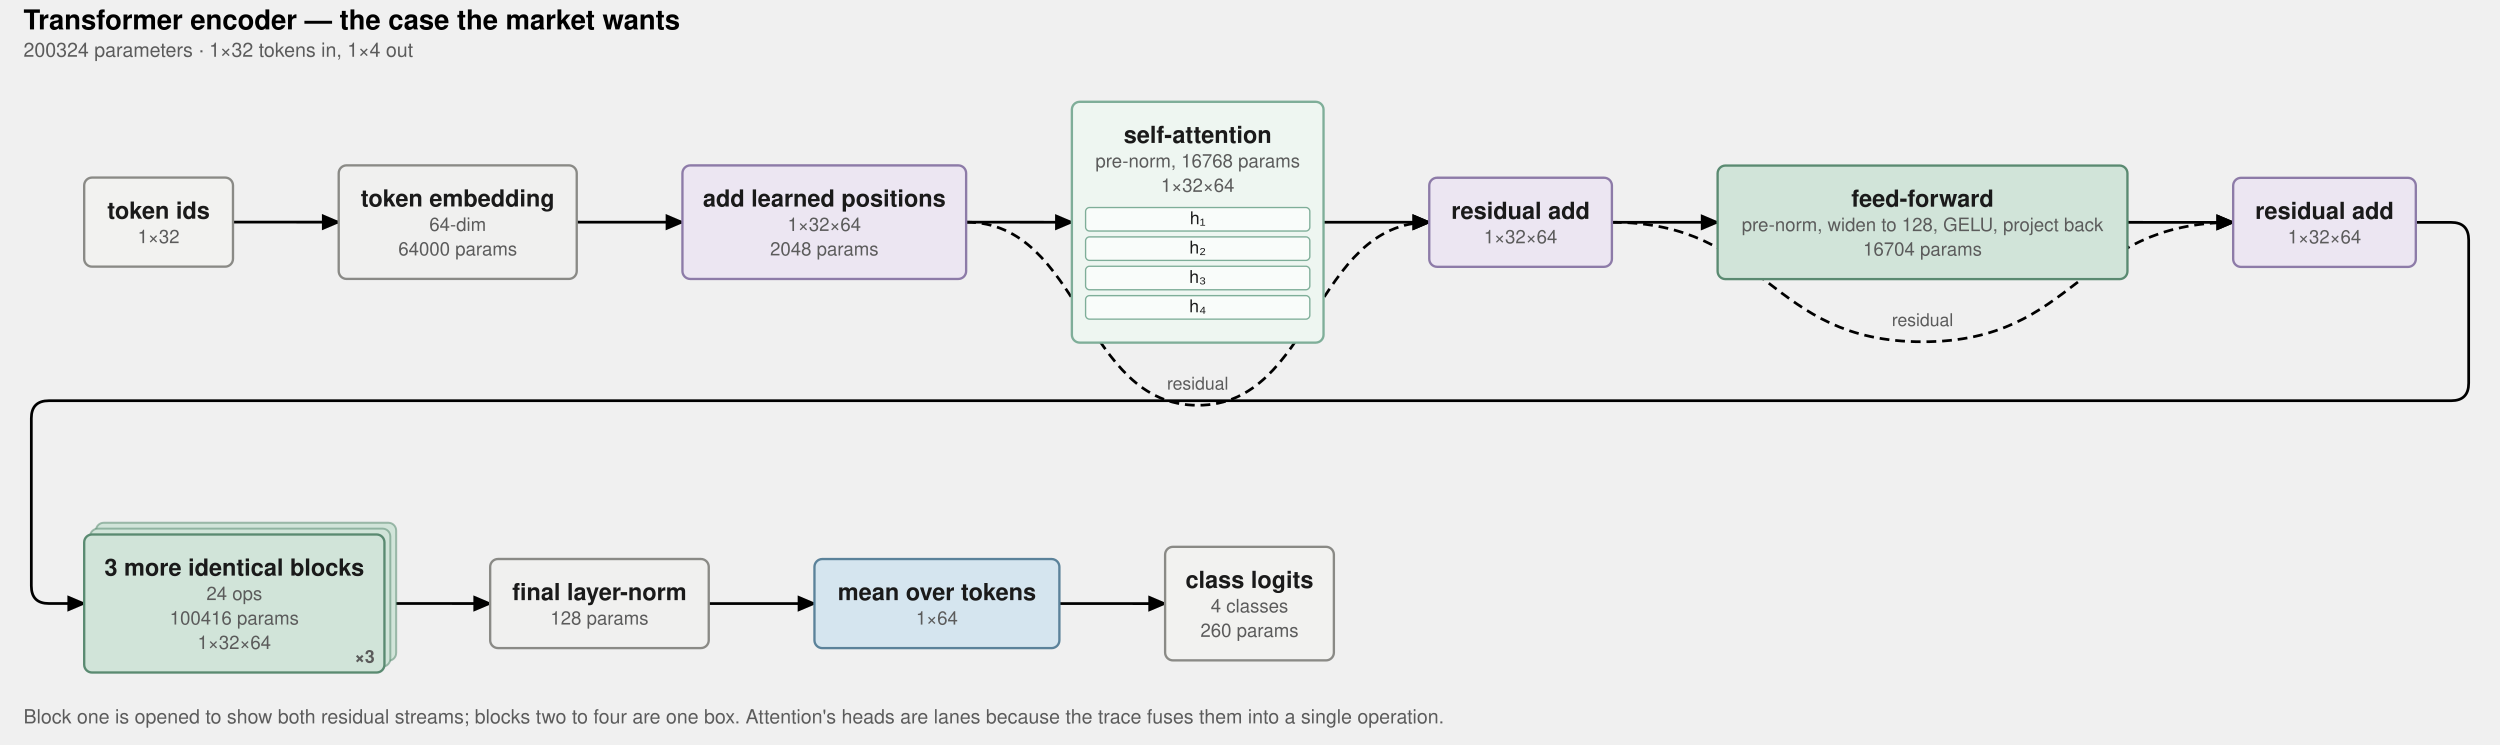
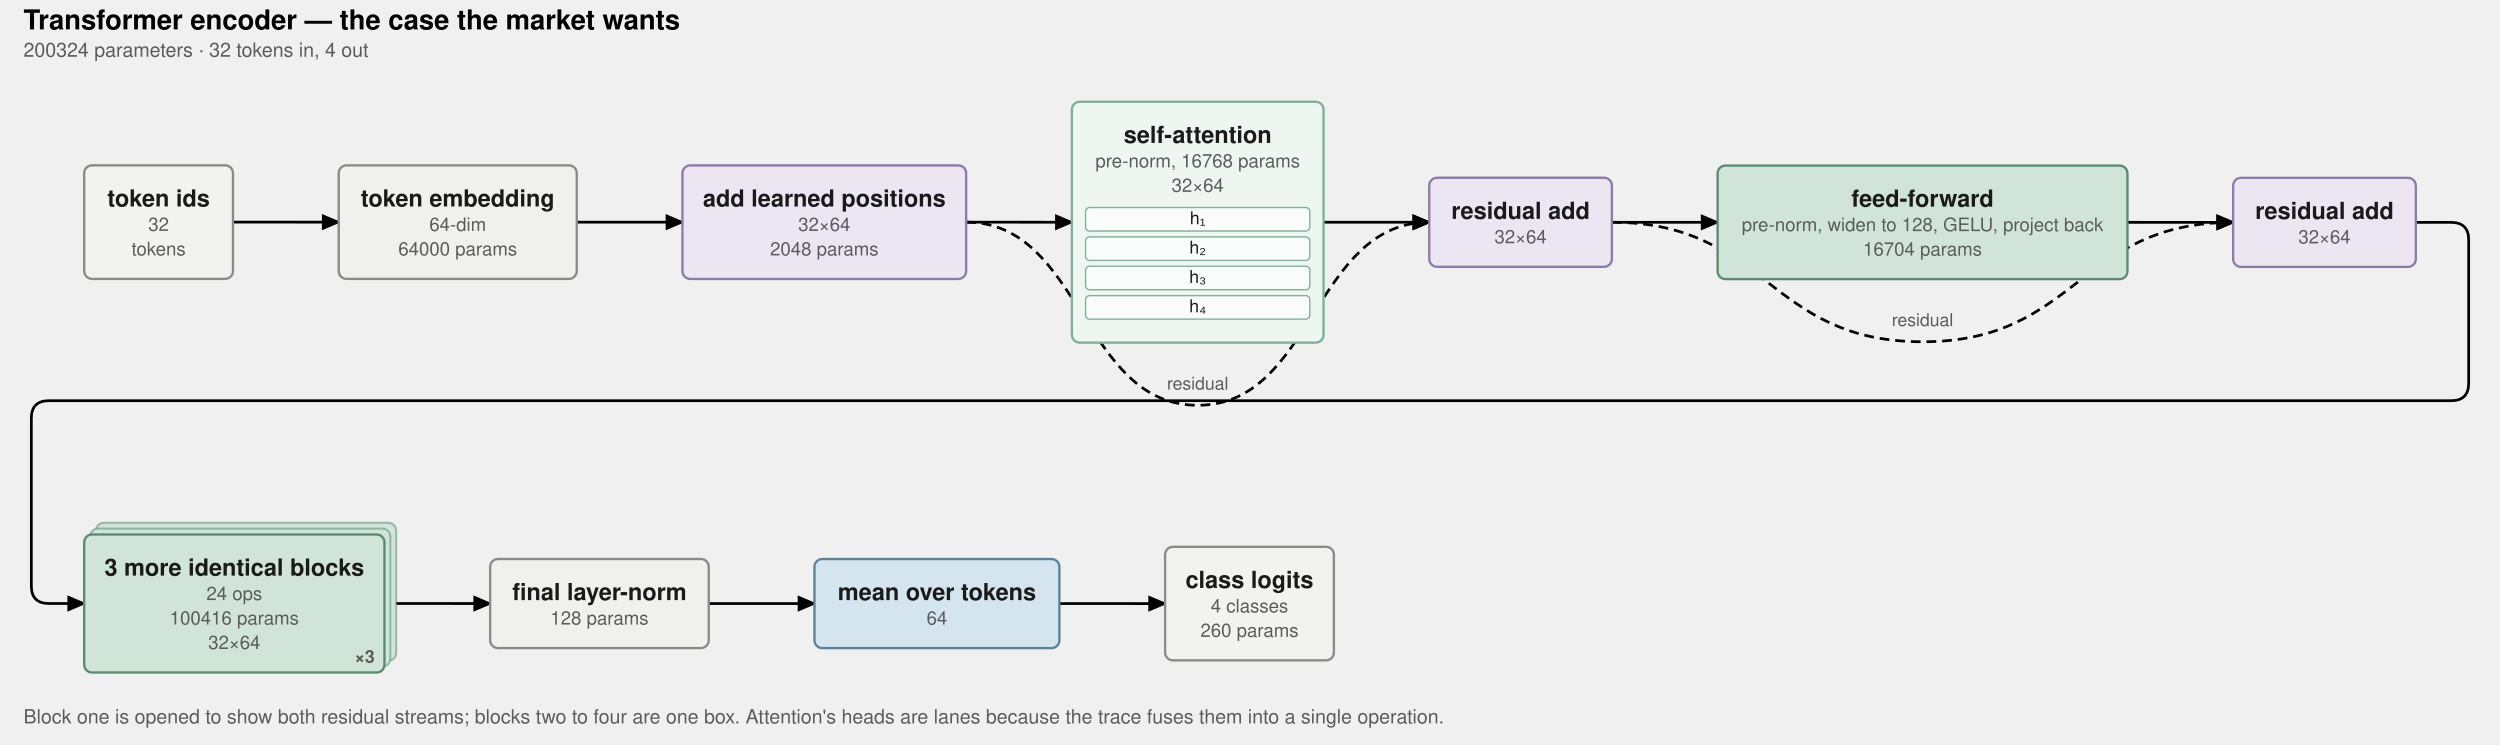
<svg xmlns="http://www.w3.org/2000/svg" class="draughtsman" role="img" aria-label="Transformer encoder — the case the market wants" viewBox="0 0 1276.92 380.5" width="1276.92" height="380.5">
  <defs>
    <marker id="ds-arrow" viewBox="0 0 8 8" refX="7" refY="4" markerWidth="7" markerHeight="7" orient="auto-start-reverse">
      <path d="M0 0.6 L8 4 L0 7.4 Z" style="fill:currentColor" />
    </marker>
  </defs>
  <text class="ds-title" x="12" y="15" style="font-family:Helvetica Neue, Helvetica, Arial, sans-serif;font-size:14px;font-weight:600;fill:currentColor">Transformer encoder — the case the market wants</text>
-   <text class="ds-subtitle" x="12" y="29" style="font-family:Helvetica Neue, Helvetica, Arial, sans-serif;font-size:10px;fill:currentColor;opacity:0.62">200324 parameters · 1×32 tokens in, 1×4 out</text>
+   <text class="ds-subtitle" x="12" y="29" style="font-family:Helvetica Neue, Helvetica, Arial, sans-serif;font-size:10px;fill:currentColor;opacity:0.62">200324 parameters · 32 tokens in, 4 out</text>
  <g class="ds-body" transform="translate(0 36)">
    <path class="ds-edge ds-edge-solid" data-from="tokens" data-to="embed" d="M119 77.45 C146 77.45 146 77.46 173 77.46" style="fill:none;stroke:currentColor;stroke-width:1.4" marker-end="url(#ds-arrow)" />
    <path class="ds-edge ds-edge-solid" data-from="embed" data-to="pos" d="M294.57 77.46 C321.57 77.46 321.57 77.48 348.57 77.48" style="fill:none;stroke:currentColor;stroke-width:1.4" marker-end="url(#ds-arrow)" />
    <path class="ds-edge ds-edge-dashed" data-from="pos" data-to="join1" d="M493.48 77.48 C552.61 77.48 552.61 171 611.75 171 C670.88 171 670.88 77.53 730.02 77.53" style="fill:none;stroke:currentColor;stroke-width:1.4;stroke-dasharray:5 3" marker-end="url(#ds-arrow)" />
    <text class="ds-edge-label" x="611.74" y="162.99" text-anchor="middle" style="font-family:Helvetica Neue, Helvetica, Arial, sans-serif;font-size:9.0px;fill:currentColor;opacity:0.62">residual</text>
    <path class="ds-edge ds-edge-solid" data-from="pos" data-to="attn" d="M493.48 77.48 C520.48 77.48 520.48 77.5 547.48 77.5" style="fill:none;stroke:currentColor;stroke-width:1.4" marker-end="url(#ds-arrow)" />
    <path class="ds-edge ds-edge-solid" data-from="attn" data-to="join1" d="M676.02 77.5 C703.02 77.5 703.02 77.53 730.02 77.53" style="fill:none;stroke:currentColor;stroke-width:1.4" marker-end="url(#ds-arrow)" />
    <path class="ds-edge ds-edge-dashed" data-from="join1" data-to="join2" d="M823.3 77.53 C902.63 77.53 902.63 138.56 981.97 138.56 C1061.3 138.56 1061.3 77.58 1140.63 77.58" style="fill:none;stroke:currentColor;stroke-width:1.4;stroke-dasharray:5 3" marker-end="url(#ds-arrow)" />
    <text class="ds-edge-label" x="981.96" y="130.55" text-anchor="middle" style="font-family:Helvetica Neue, Helvetica, Arial, sans-serif;font-size:9.0px;fill:currentColor;opacity:0.62">residual</text>
    <path class="ds-edge ds-edge-solid" data-from="join1" data-to="ff" d="M823.3 77.53 C850.3 77.53 850.3 77.56 877.3 77.56" style="fill:none;stroke:currentColor;stroke-width:1.4" marker-end="url(#ds-arrow)" />
    <path class="ds-edge ds-edge-solid" data-from="ff" data-to="join2" d="M1086.63 77.56 C1113.63 77.56 1113.63 77.58 1140.63 77.58" style="fill:none;stroke:currentColor;stroke-width:1.4" marker-end="url(#ds-arrow)" />
    <path class="ds-edge ds-edge-solid" data-from="join2" data-to="rest" d="M1233.92 77.58 L1251.92 77.58 Q1260.92 77.58 1260.92 86.58 L1260.92 159.67 Q1260.92 168.67 1251.92 168.67 L25 168.67 Q16 168.67 16 177.67 L16 263.25 Q16 272.25 25 272.25 L43 272.25" style="fill:none;stroke:currentColor;stroke-width:1.4" marker-end="url(#ds-arrow)" />
    <path class="ds-edge ds-edge-solid" data-from="rest" data-to="norm" d="M196.36 272.25 C223.36 272.25 223.36 272.27 250.36 272.27" style="fill:none;stroke:currentColor;stroke-width:1.4" marker-end="url(#ds-arrow)" />
    <path class="ds-edge ds-edge-solid" data-from="norm" data-to="pool" d="M362 272.27 C389 272.27 389 272.29 416 272.29" style="fill:none;stroke:currentColor;stroke-width:1.4" marker-end="url(#ds-arrow)" />
    <path class="ds-edge ds-edge-solid" data-from="pool" data-to="logits" d="M541.1 272.29 C568.1 272.29 568.1 272.3 595.1 272.3" style="fill:none;stroke:currentColor;stroke-width:1.4" marker-end="url(#ds-arrow)" />
    <g class="ds-stage ds-kind-input" data-stage="tokens">
-       <rect x="43" y="54.7" width="76" height="45.5" rx="4" style="fill:#f2f2f0;stroke:#8a8a86;stroke-width:1.2" />
-       <text x="81" y="75.7" text-anchor="middle" style="font-family:Helvetica Neue, Helvetica, Arial, sans-serif;font-size:12.0px;font-weight:600;fill:#1a1a1a">token ids</text>
-       <text x="81" y="88.2" text-anchor="middle" style="font-family:Helvetica Neue, Helvetica, Arial, sans-serif;font-size:9.5px;fill:#5b5b5b">1×32</text>
+       <rect x="43" y="48.45" width="76" height="58" rx="4" style="fill:#f2f2f0;stroke:#8a8a86;stroke-width:1.2" />
+       <text x="81" y="69.45" text-anchor="middle" style="font-family:Helvetica Neue, Helvetica, Arial, sans-serif;font-size:12.0px;font-weight:600;fill:#1a1a1a">token ids</text>
+       <text x="81" y="81.95" text-anchor="middle" style="font-family:Helvetica Neue, Helvetica, Arial, sans-serif;font-size:9.5px;fill:#5b5b5b">32</text>
+       <text x="81" y="94.45" text-anchor="middle" style="font-family:Helvetica Neue, Helvetica, Arial, sans-serif;font-size:9.5px;fill:#5b5b5b">tokens</text>
    </g>
    <g class="ds-stage ds-kind-op" data-stage="embed">
      <rect x="173" y="48.46" width="121.58" height="58" rx="4" style="fill:#f0f0ef;stroke:#8a8a86;stroke-width:1.2" />
      <text x="233.79" y="69.46" text-anchor="middle" style="font-family:Helvetica Neue, Helvetica, Arial, sans-serif;font-size:12.0px;font-weight:600;fill:#1a1a1a">token embedding</text>
      <text x="233.79" y="81.96" text-anchor="middle" style="font-family:Helvetica Neue, Helvetica, Arial, sans-serif;font-size:9.5px;fill:#5b5b5b">64-dim</text>
      <text x="233.79" y="94.46" text-anchor="middle" style="font-family:Helvetica Neue, Helvetica, Arial, sans-serif;font-size:9.5px;fill:#5b5b5b">64000 params</text>
    </g>
    <g class="ds-stage ds-kind-concat" data-stage="pos">
      <rect x="348.57" y="48.48" width="144.9" height="58" rx="4" style="fill:#ece6f2;stroke:#8d7ba8;stroke-width:1.2" />
      <text x="421.03" y="69.48" text-anchor="middle" style="font-family:Helvetica Neue, Helvetica, Arial, sans-serif;font-size:12.0px;font-weight:600;fill:#1a1a1a">add learned positions</text>
-       <text x="421.03" y="81.98" text-anchor="middle" style="font-family:Helvetica Neue, Helvetica, Arial, sans-serif;font-size:9.5px;fill:#5b5b5b">1×32×64</text>
+       <text x="421.03" y="81.98" text-anchor="middle" style="font-family:Helvetica Neue, Helvetica, Arial, sans-serif;font-size:9.5px;fill:#5b5b5b">32×64</text>
      <text x="421.03" y="94.48" text-anchor="middle" style="font-family:Helvetica Neue, Helvetica, Arial, sans-serif;font-size:9.5px;fill:#5b5b5b">2048 params</text>
    </g>
    <g class="ds-stage ds-kind-kernel" data-stage="attn">
      <rect x="547.48" y="16" width="128.54" height="123" rx="4" style="fill:#eef6f1;stroke:#7fae99;stroke-width:1.2" />
      <text x="611.75" y="37" text-anchor="middle" style="font-family:Helvetica Neue, Helvetica, Arial, sans-serif;font-size:12.0px;font-weight:600;fill:#1a1a1a">self-attention</text>
      <text x="611.75" y="49.5" text-anchor="middle" style="font-family:Helvetica Neue, Helvetica, Arial, sans-serif;font-size:9.5px;fill:#5b5b5b">pre-norm, 16768 params</text>
-       <text x="611.75" y="62" text-anchor="middle" style="font-family:Helvetica Neue, Helvetica, Arial, sans-serif;font-size:9.5px;fill:#5b5b5b">1×32×64</text>
+       <text x="611.75" y="62" text-anchor="middle" style="font-family:Helvetica Neue, Helvetica, Arial, sans-serif;font-size:9.5px;fill:#5b5b5b">32×64</text>
      <rect class="ds-lane" x="554.48" y="70" width="114.54" height="12" rx="2" style="fill:#ffffff;fill-opacity:0.62;stroke:#7fae99;stroke-width:0.7" />
      <text x="611.75" y="78.5" text-anchor="middle" style="font-family:Helvetica Neue, Helvetica, Arial, sans-serif;font-size:9.0px;fill:#1a1a1a">h₁</text>
      <rect class="ds-lane" x="554.48" y="85" width="114.54" height="12" rx="2" style="fill:#ffffff;fill-opacity:0.62;stroke:#7fae99;stroke-width:0.7" />
      <text x="611.75" y="93.5" text-anchor="middle" style="font-family:Helvetica Neue, Helvetica, Arial, sans-serif;font-size:9.0px;fill:#1a1a1a">h₂</text>
      <rect class="ds-lane" x="554.48" y="100" width="114.54" height="12" rx="2" style="fill:#ffffff;fill-opacity:0.62;stroke:#7fae99;stroke-width:0.7" />
      <text x="611.75" y="108.5" text-anchor="middle" style="font-family:Helvetica Neue, Helvetica, Arial, sans-serif;font-size:9.0px;fill:#1a1a1a">h₃</text>
      <rect class="ds-lane" x="554.48" y="115" width="114.54" height="12" rx="2" style="fill:#ffffff;fill-opacity:0.62;stroke:#7fae99;stroke-width:0.7" />
      <text x="611.75" y="123.5" text-anchor="middle" style="font-family:Helvetica Neue, Helvetica, Arial, sans-serif;font-size:9.0px;fill:#1a1a1a">h₄</text>
    </g>
    <g class="ds-stage ds-kind-concat" data-stage="join1">
      <rect x="730.02" y="54.78" width="93.29" height="45.5" rx="4" style="fill:#ece6f2;stroke:#8d7ba8;stroke-width:1.2" />
      <text x="776.66" y="75.78" text-anchor="middle" style="font-family:Helvetica Neue, Helvetica, Arial, sans-serif;font-size:12.0px;font-weight:600;fill:#1a1a1a">residual add</text>
-       <text x="776.66" y="88.28" text-anchor="middle" style="font-family:Helvetica Neue, Helvetica, Arial, sans-serif;font-size:9.5px;fill:#5b5b5b">1×32×64</text>
+       <text x="776.66" y="88.28" text-anchor="middle" style="font-family:Helvetica Neue, Helvetica, Arial, sans-serif;font-size:9.5px;fill:#5b5b5b">32×64</text>
    </g>
    <g class="ds-stage ds-kind-stack" data-stage="ff">
      <rect x="877.3" y="48.56" width="209.33" height="58" rx="4" style="fill:#d1e4d9;stroke:#5a8a71;stroke-width:1.2" />
      <text x="981.97" y="69.56" text-anchor="middle" style="font-family:Helvetica Neue, Helvetica, Arial, sans-serif;font-size:12.0px;font-weight:600;fill:#1a1a1a">feed-forward</text>
      <text x="981.97" y="82.06" text-anchor="middle" style="font-family:Helvetica Neue, Helvetica, Arial, sans-serif;font-size:9.5px;fill:#5b5b5b">pre-norm, widen to 128, GELU, project back</text>
      <text x="981.97" y="94.56" text-anchor="middle" style="font-family:Helvetica Neue, Helvetica, Arial, sans-serif;font-size:9.5px;fill:#5b5b5b">16704 params</text>
    </g>
    <g class="ds-stage ds-kind-concat" data-stage="join2">
      <rect x="1140.63" y="54.83" width="93.29" height="45.5" rx="4" style="fill:#ece6f2;stroke:#8d7ba8;stroke-width:1.2" />
      <text x="1187.27" y="75.83" text-anchor="middle" style="font-family:Helvetica Neue, Helvetica, Arial, sans-serif;font-size:12.0px;font-weight:600;fill:#1a1a1a">residual add</text>
-       <text x="1187.27" y="88.33" text-anchor="middle" style="font-family:Helvetica Neue, Helvetica, Arial, sans-serif;font-size:9.5px;fill:#5b5b5b">1×32×64</text>
+       <text x="1187.27" y="88.33" text-anchor="middle" style="font-family:Helvetica Neue, Helvetica, Arial, sans-serif;font-size:9.5px;fill:#5b5b5b">32×64</text>
    </g>
    <g class="ds-stage ds-kind-stack" data-stage="rest">
      <rect class="ds-repeat-sheet" x="49" y="231" width="153.36" height="70.5" rx="4" style="fill:#d1e4d9;stroke:#5a8a71;stroke-width:1;stroke-opacity:0.55" />
      <rect class="ds-repeat-sheet" x="46" y="234" width="153.36" height="70.5" rx="4" style="fill:#d1e4d9;stroke:#5a8a71;stroke-width:1;stroke-opacity:0.55" />
      <rect x="43" y="237" width="153.36" height="70.5" rx="4" style="fill:#d1e4d9;stroke:#5a8a71;stroke-width:1.2" />
      <text class="ds-repeat-badge" x="191.36" y="302.5" text-anchor="end" style="font-family:Helvetica Neue, Helvetica, Arial, sans-serif;font-size:9px;font-weight:600;fill:#5b5b5b">×3</text>
      <text x="119.68" y="258" text-anchor="middle" style="font-family:Helvetica Neue, Helvetica, Arial, sans-serif;font-size:12.0px;font-weight:600;fill:#1a1a1a">3 more identical blocks</text>
      <text x="119.68" y="270.5" text-anchor="middle" style="font-family:Helvetica Neue, Helvetica, Arial, sans-serif;font-size:9.5px;fill:#5b5b5b">24 ops</text>
      <text x="119.68" y="283" text-anchor="middle" style="font-family:Helvetica Neue, Helvetica, Arial, sans-serif;font-size:9.5px;fill:#5b5b5b">100416 params</text>
-       <text x="119.68" y="295.5" text-anchor="middle" style="font-family:Helvetica Neue, Helvetica, Arial, sans-serif;font-size:9.5px;fill:#5b5b5b">1×32×64</text>
+       <text x="119.68" y="295.5" text-anchor="middle" style="font-family:Helvetica Neue, Helvetica, Arial, sans-serif;font-size:9.5px;fill:#5b5b5b">32×64</text>
    </g>
    <g class="ds-stage ds-kind-op" data-stage="norm">
      <rect x="250.36" y="249.52" width="111.64" height="45.5" rx="4" style="fill:#f0f0ef;stroke:#8a8a86;stroke-width:1.2" />
      <text x="306.18" y="270.52" text-anchor="middle" style="font-family:Helvetica Neue, Helvetica, Arial, sans-serif;font-size:12.0px;font-weight:600;fill:#1a1a1a">final layer-norm</text>
      <text x="306.18" y="283.02" text-anchor="middle" style="font-family:Helvetica Neue, Helvetica, Arial, sans-serif;font-size:9.5px;fill:#5b5b5b">128 params</text>
    </g>
    <g class="ds-stage ds-kind-reduce" data-stage="pool">
      <rect x="416" y="249.54" width="125.1" height="45.5" rx="4" style="fill:#d5e5ef;stroke:#5b829a;stroke-width:1.2" />
      <text x="478.55" y="270.54" text-anchor="middle" style="font-family:Helvetica Neue, Helvetica, Arial, sans-serif;font-size:12.0px;font-weight:600;fill:#1a1a1a">mean over tokens</text>
-       <text x="478.55" y="283.04" text-anchor="middle" style="font-family:Helvetica Neue, Helvetica, Arial, sans-serif;font-size:9.5px;fill:#5b5b5b">1×64</text>
+       <text x="478.55" y="283.04" text-anchor="middle" style="font-family:Helvetica Neue, Helvetica, Arial, sans-serif;font-size:9.5px;fill:#5b5b5b">64</text>
    </g>
    <g class="ds-stage ds-kind-output" data-stage="logits">
      <rect x="595.1" y="243.3" width="86.2" height="58" rx="4" style="fill:#f2f2f0;stroke:#8a8a86;stroke-width:1.2" />
      <text x="638.2" y="264.3" text-anchor="middle" style="font-family:Helvetica Neue, Helvetica, Arial, sans-serif;font-size:12.0px;font-weight:600;fill:#1a1a1a">class logits</text>
      <text x="638.2" y="276.8" text-anchor="middle" style="font-family:Helvetica Neue, Helvetica, Arial, sans-serif;font-size:9.5px;fill:#5b5b5b">4 classes</text>
      <text x="638.2" y="289.3" text-anchor="middle" style="font-family:Helvetica Neue, Helvetica, Arial, sans-serif;font-size:9.5px;fill:#5b5b5b">260 params</text>
    </g>
  </g>
  <text class="ds-caption" x="12" y="369.5" style="font-family:Helvetica Neue, Helvetica, Arial, sans-serif;font-size:10.0px;fill:currentColor;opacity:0.62">Block one is opened to show both residual streams; blocks two to four are one box. Attention's heads are lanes because the trace fuses them into a single operation.</text>
</svg>
